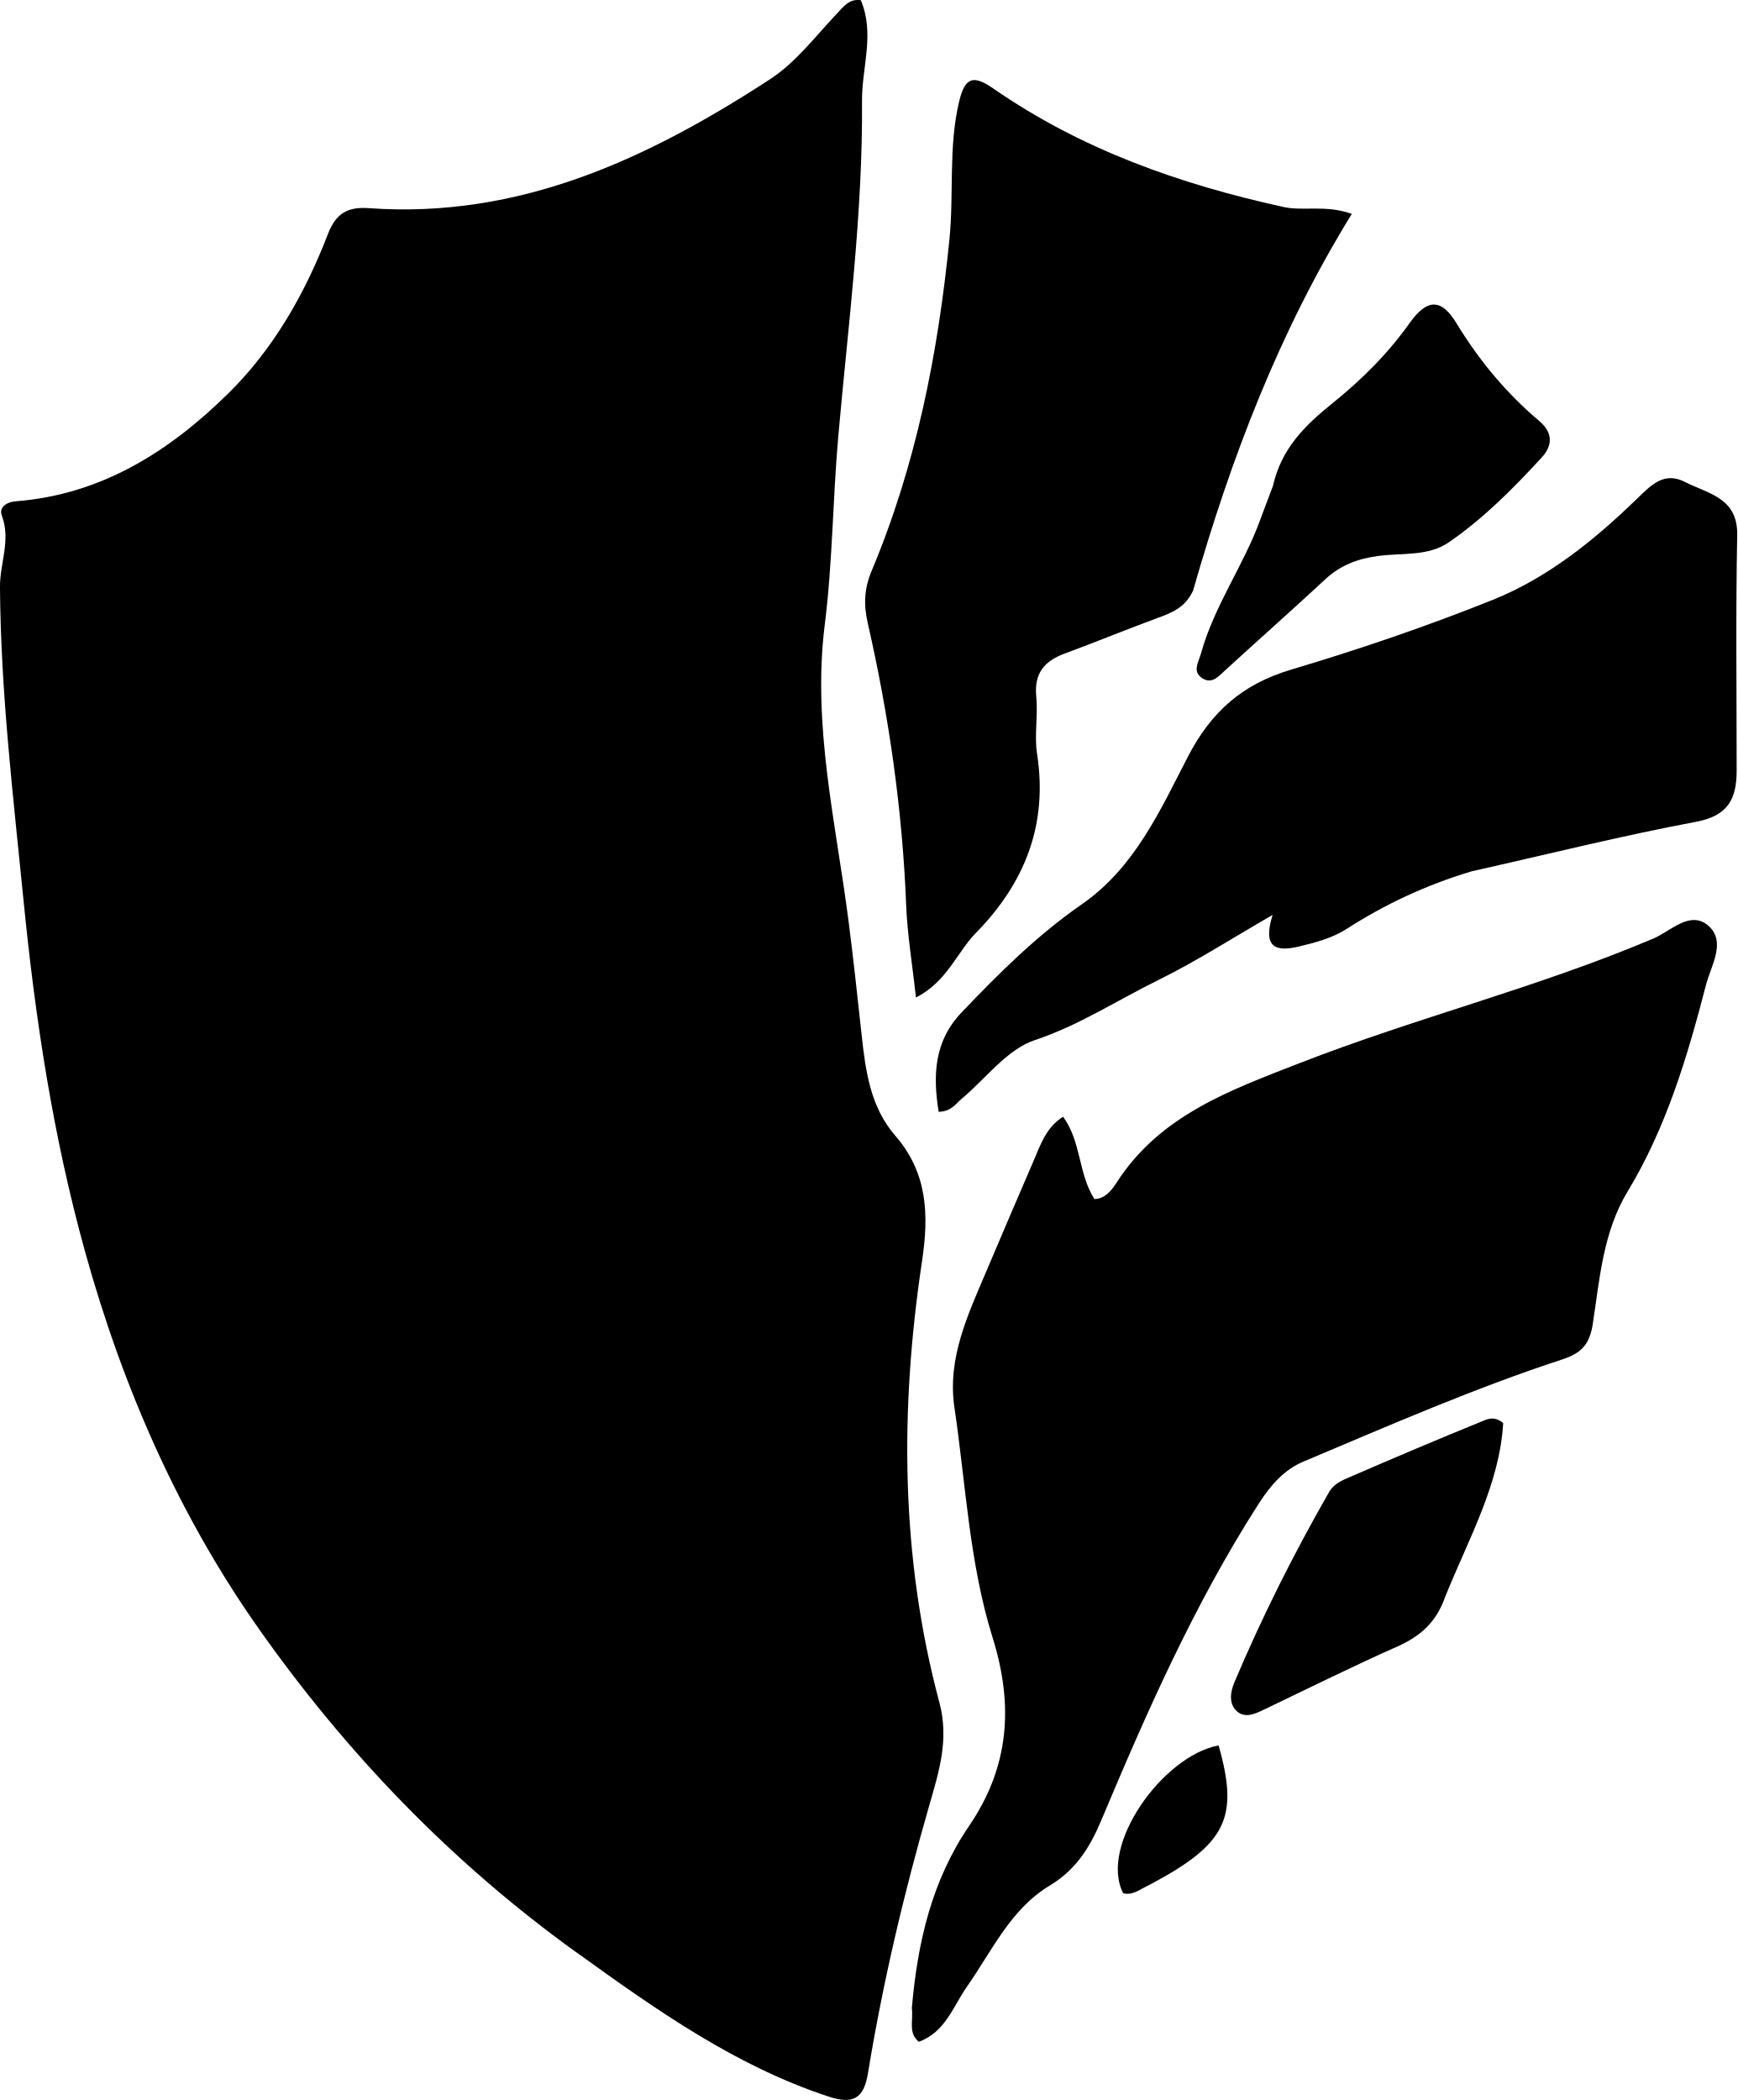
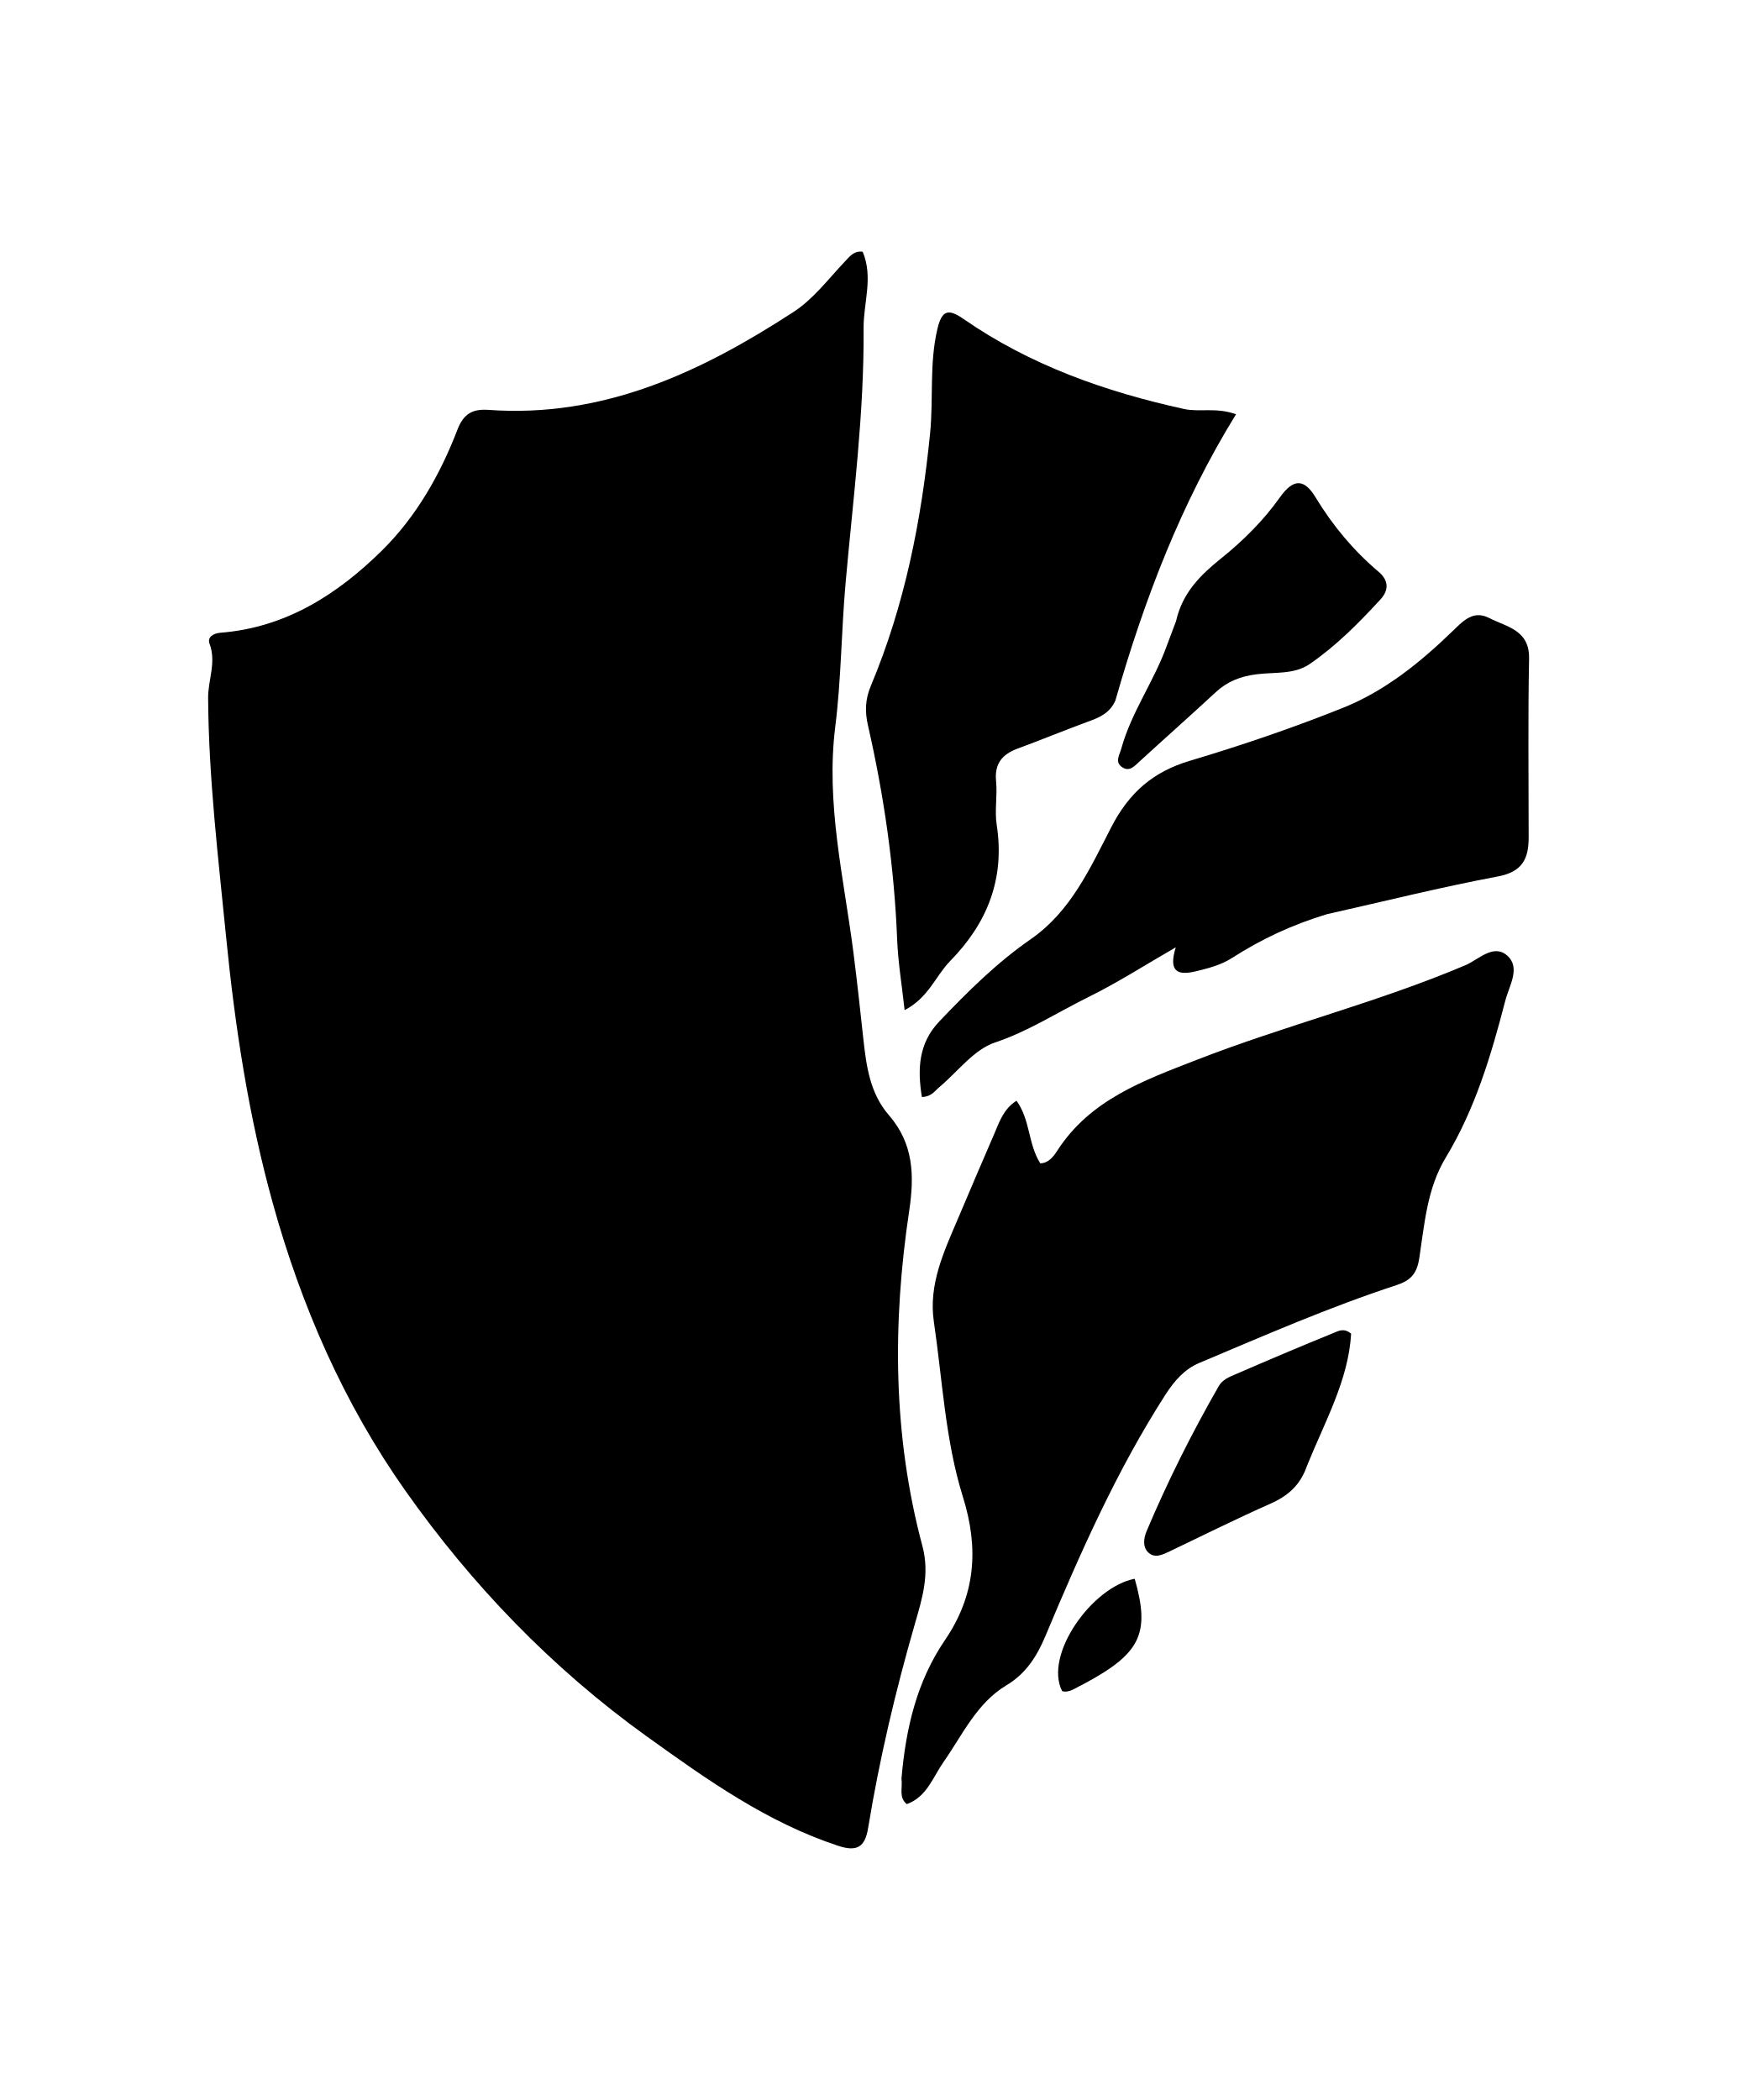
- <svg xmlns="http://www.w3.org/2000/svg" width="76.158mm" height="92.065mm" viewBox="0 0 76.158 92.065" version="1.1" id="svg1">
+ <svg xmlns="http://www.w3.org/2000/svg" width="100.158mm" height="121.078mm" viewBox="0 0 100.158 121.078" version="1.1" id="svg1">
  <defs id="defs1" />
-   <g id="layer1" transform="translate(-82.02083,-85.46042)">
+   <g id="layer1" transform="translate(-70.02065,-70.95371)">
    <path fill="currentColor" opacity="1" stroke="none" d="m 107.34,171.091 c -5.522,-3.968 -10.123,-8.767 -13.957,-14.201 -3.532,-5.007 -5.986,-10.617 -7.633,-16.556 -1.398,-5.041 -2.18,-10.173 -2.695,-15.374 -0.454,-4.583 -1.005,-9.15 -1.035,-13.765 -0.007,-1.042 0.486,-2.056 0.082,-3.126 -0.135,-0.357 0.179,-0.598 0.629,-0.634 3.75,-0.295 6.729,-2.195 9.306,-4.735 1.987,-1.959 3.362,-4.387 4.363,-6.987 0.353,-0.917 0.884,-1.192 1.784,-1.127 6.623,0.477 12.266,-2.179 17.604,-5.658 1.119,-0.729 1.977,-1.871 2.914,-2.862 0.31,-0.328 0.552,-0.668 1.056,-0.598 0.625,1.478 0.041,2.947 0.053,4.412 0.038,4.928 -0.605,9.803 -1.039,14.695 -0.244,2.752 -0.25,5.529 -0.593,8.266 -0.557,4.438 0.493,8.71 1.047,13.039 0.211,1.65 0.389,3.305 0.569,4.959 0.172,1.578 0.383,3.154 1.472,4.408 1.42,1.636 1.482,3.46 1.174,5.513 -0.973,6.481 -0.945,12.958 0.761,19.334 0.431,1.612 -0.007,3.006 -0.433,4.483 -1.118,3.875 -2.046,7.798 -2.698,11.78 -0.182,1.111 -0.656,1.371 -1.725,1.019 -4.07,-1.341 -7.506,-3.768 -11.006,-6.288 z" id="path1" style="stroke-width:0.265" />
    <path fill="currentColor" opacity="1" stroke="none" d="m 121.995,173.498 c 0.254,-2.925 0.889,-5.609 2.51,-7.988 1.752,-2.571 1.969,-5.255 1.03,-8.26 -1.018,-3.257 -1.174,-6.715 -1.673,-10.09 -0.318,-2.151 0.585,-4.048 1.393,-5.951 0.686,-1.615 1.373,-3.23 2.071,-4.84 0.308,-0.711 0.545,-1.478 1.302,-1.95 0.799,1.1 0.662,2.497 1.369,3.607 0.481,-0.003 0.776,-0.413 0.983,-0.733 1.9,-2.942 4.962,-4.034 8.011,-5.223 5.111,-1.994 10.455,-3.318 15.513,-5.464 0.763,-0.324 1.614,-1.253 2.407,-0.564 0.803,0.698 0.119,1.75 -0.099,2.593 -0.813,3.143 -1.739,6.253 -3.439,9.064 -1.078,1.783 -1.222,3.829 -1.526,5.808 -0.138,0.896 -0.509,1.279 -1.315,1.543 -3.875,1.268 -7.61,2.903 -11.363,4.484 -0.854,0.36 -1.44,1.028 -1.968,1.85 -2.813,4.385 -4.901,9.119 -6.908,13.898 -0.481,1.146 -1.103,2.154 -2.241,2.835 -1.723,1.031 -2.536,2.863 -3.639,4.437 -0.611,0.872 -0.95,1.998 -2.111,2.419 -0.479,-0.394 -0.234,-0.913 -0.306,-1.475 z" id="path2" style="stroke-width:0.265" />
    <path fill="currentColor" opacity="1" stroke="none" d="m 134.329,111.341 c -0.339,0.759 -0.948,0.987 -1.58,1.219 -1.359,0.5 -2.699,1.054 -4.058,1.555 -0.898,0.331 -1.341,0.875 -1.241,1.887 0.082,0.829 -0.092,1.689 0.035,2.507 0.481,3.102 -0.534,5.661 -2.679,7.849 -0.844,0.862 -1.25,2.123 -2.63,2.836 -0.157,-1.443 -0.378,-2.752 -0.43,-4.067 -0.165,-4.173 -0.756,-8.285 -1.683,-12.348 -0.187,-0.818 -0.157,-1.512 0.169,-2.289 1.953,-4.652 2.91,-9.525 3.412,-14.539 0.201,-2.009 -0.05,-4.036 0.422,-6.029 0.26,-1.1 0.632,-1.183 1.512,-0.574 3.847,2.666 8.172,4.192 12.706,5.186 0.898,0.197 1.846,-0.109 3,0.304 -3.173,5.144 -5.29,10.675 -6.955,16.502 z" id="path3" style="stroke-width:0.265" />
    <path fill="currentColor" opacity="1" stroke="none" d="m 146.526,123.663 c -2.008,0.604 -3.791,1.444 -5.466,2.519 -0.637,0.409 -1.36,0.596 -2.088,0.772 -1.005,0.242 -1.615,0.074 -1.162,-1.382 -1.786,1.028 -3.354,2.039 -5.016,2.857 -1.795,0.883 -3.463,1.983 -5.412,2.633 -1.217,0.406 -2.143,1.684 -3.201,2.568 -0.262,0.219 -0.448,0.554 -1.009,0.574 -0.259,-1.594 -0.203,-3.09 1.001,-4.355 1.636,-1.719 3.318,-3.389 5.279,-4.748 2.309,-1.601 3.427,-4.108 4.642,-6.46 1.029,-1.993 2.404,-3.192 4.538,-3.827 2.98,-0.888 5.936,-1.895 8.822,-3.052 2.421,-0.97 4.461,-2.622 6.326,-4.43 0.647,-0.628 1.199,-1.208 2.114,-0.74 1.002,0.513 2.318,0.682 2.285,2.334 -0.067,3.438 -0.023,6.878 -0.024,10.317 -2.6e-4,1.212 -0.356,1.978 -1.769,2.243 -3.271,0.613 -6.505,1.424 -9.859,2.176 z" id="path4" style="stroke-width:0.265" />
    <path fill="currentColor" opacity="1" stroke="none" d="m 137.825,106.766 c 0.374,-1.654 1.417,-2.666 2.611,-3.627 1.266,-1.019 2.427,-2.17 3.378,-3.51 0.773,-1.09 1.396,-1.088 2.057,0.001 0.984,1.622 2.179,3.062 3.63,4.288 0.588,0.496 0.607,1.057 0.106,1.601 -1.251,1.36 -2.556,2.678 -4.082,3.724 -0.892,0.611 -2.034,0.455 -3.063,0.588 -0.917,0.118 -1.674,0.407 -2.347,1.031 -1.448,1.342 -2.926,2.651 -4.382,3.984 -0.297,0.271 -0.582,0.624 -1.008,0.346 -0.449,-0.293 -0.159,-0.703 -0.057,-1.072 0.576,-2.098 1.879,-3.874 2.612,-5.903 0.164,-0.454 0.343,-0.902 0.545,-1.45 z" id="path5" style="stroke-width:0.265" />
    <path fill="currentColor" opacity="1" stroke="none" d="m 145.374,155.47 c -0.386,1.118 -1.102,1.734 -2.089,2.172 -1.965,0.871 -3.891,1.831 -5.831,2.758 -0.405,0.194 -0.856,0.417 -1.224,0.068 -0.348,-0.331 -0.269,-0.836 -0.098,-1.243 1.211,-2.871 2.607,-5.651 4.156,-8.354 0.213,-0.372 0.599,-0.523 0.953,-0.676 1.891,-0.82 3.79,-1.624 5.698,-2.402 0.253,-0.103 0.572,-0.287 0.981,0.055 -0.157,2.686 -1.509,5.052 -2.546,7.623 z" id="path6" style="stroke-width:0.265" />
    <path fill="currentColor" opacity="1" stroke="none" d="m 132.438,168.08 c -0.441,0.202 -0.75,0.49 -1.178,0.38 -1.073,-2.089 1.73,-6.021 4.183,-6.48 0.901,3.169 0.35,4.318 -3.005,6.1 z" id="path7" style="stroke-width:0.265" />
  </g>
</svg>
